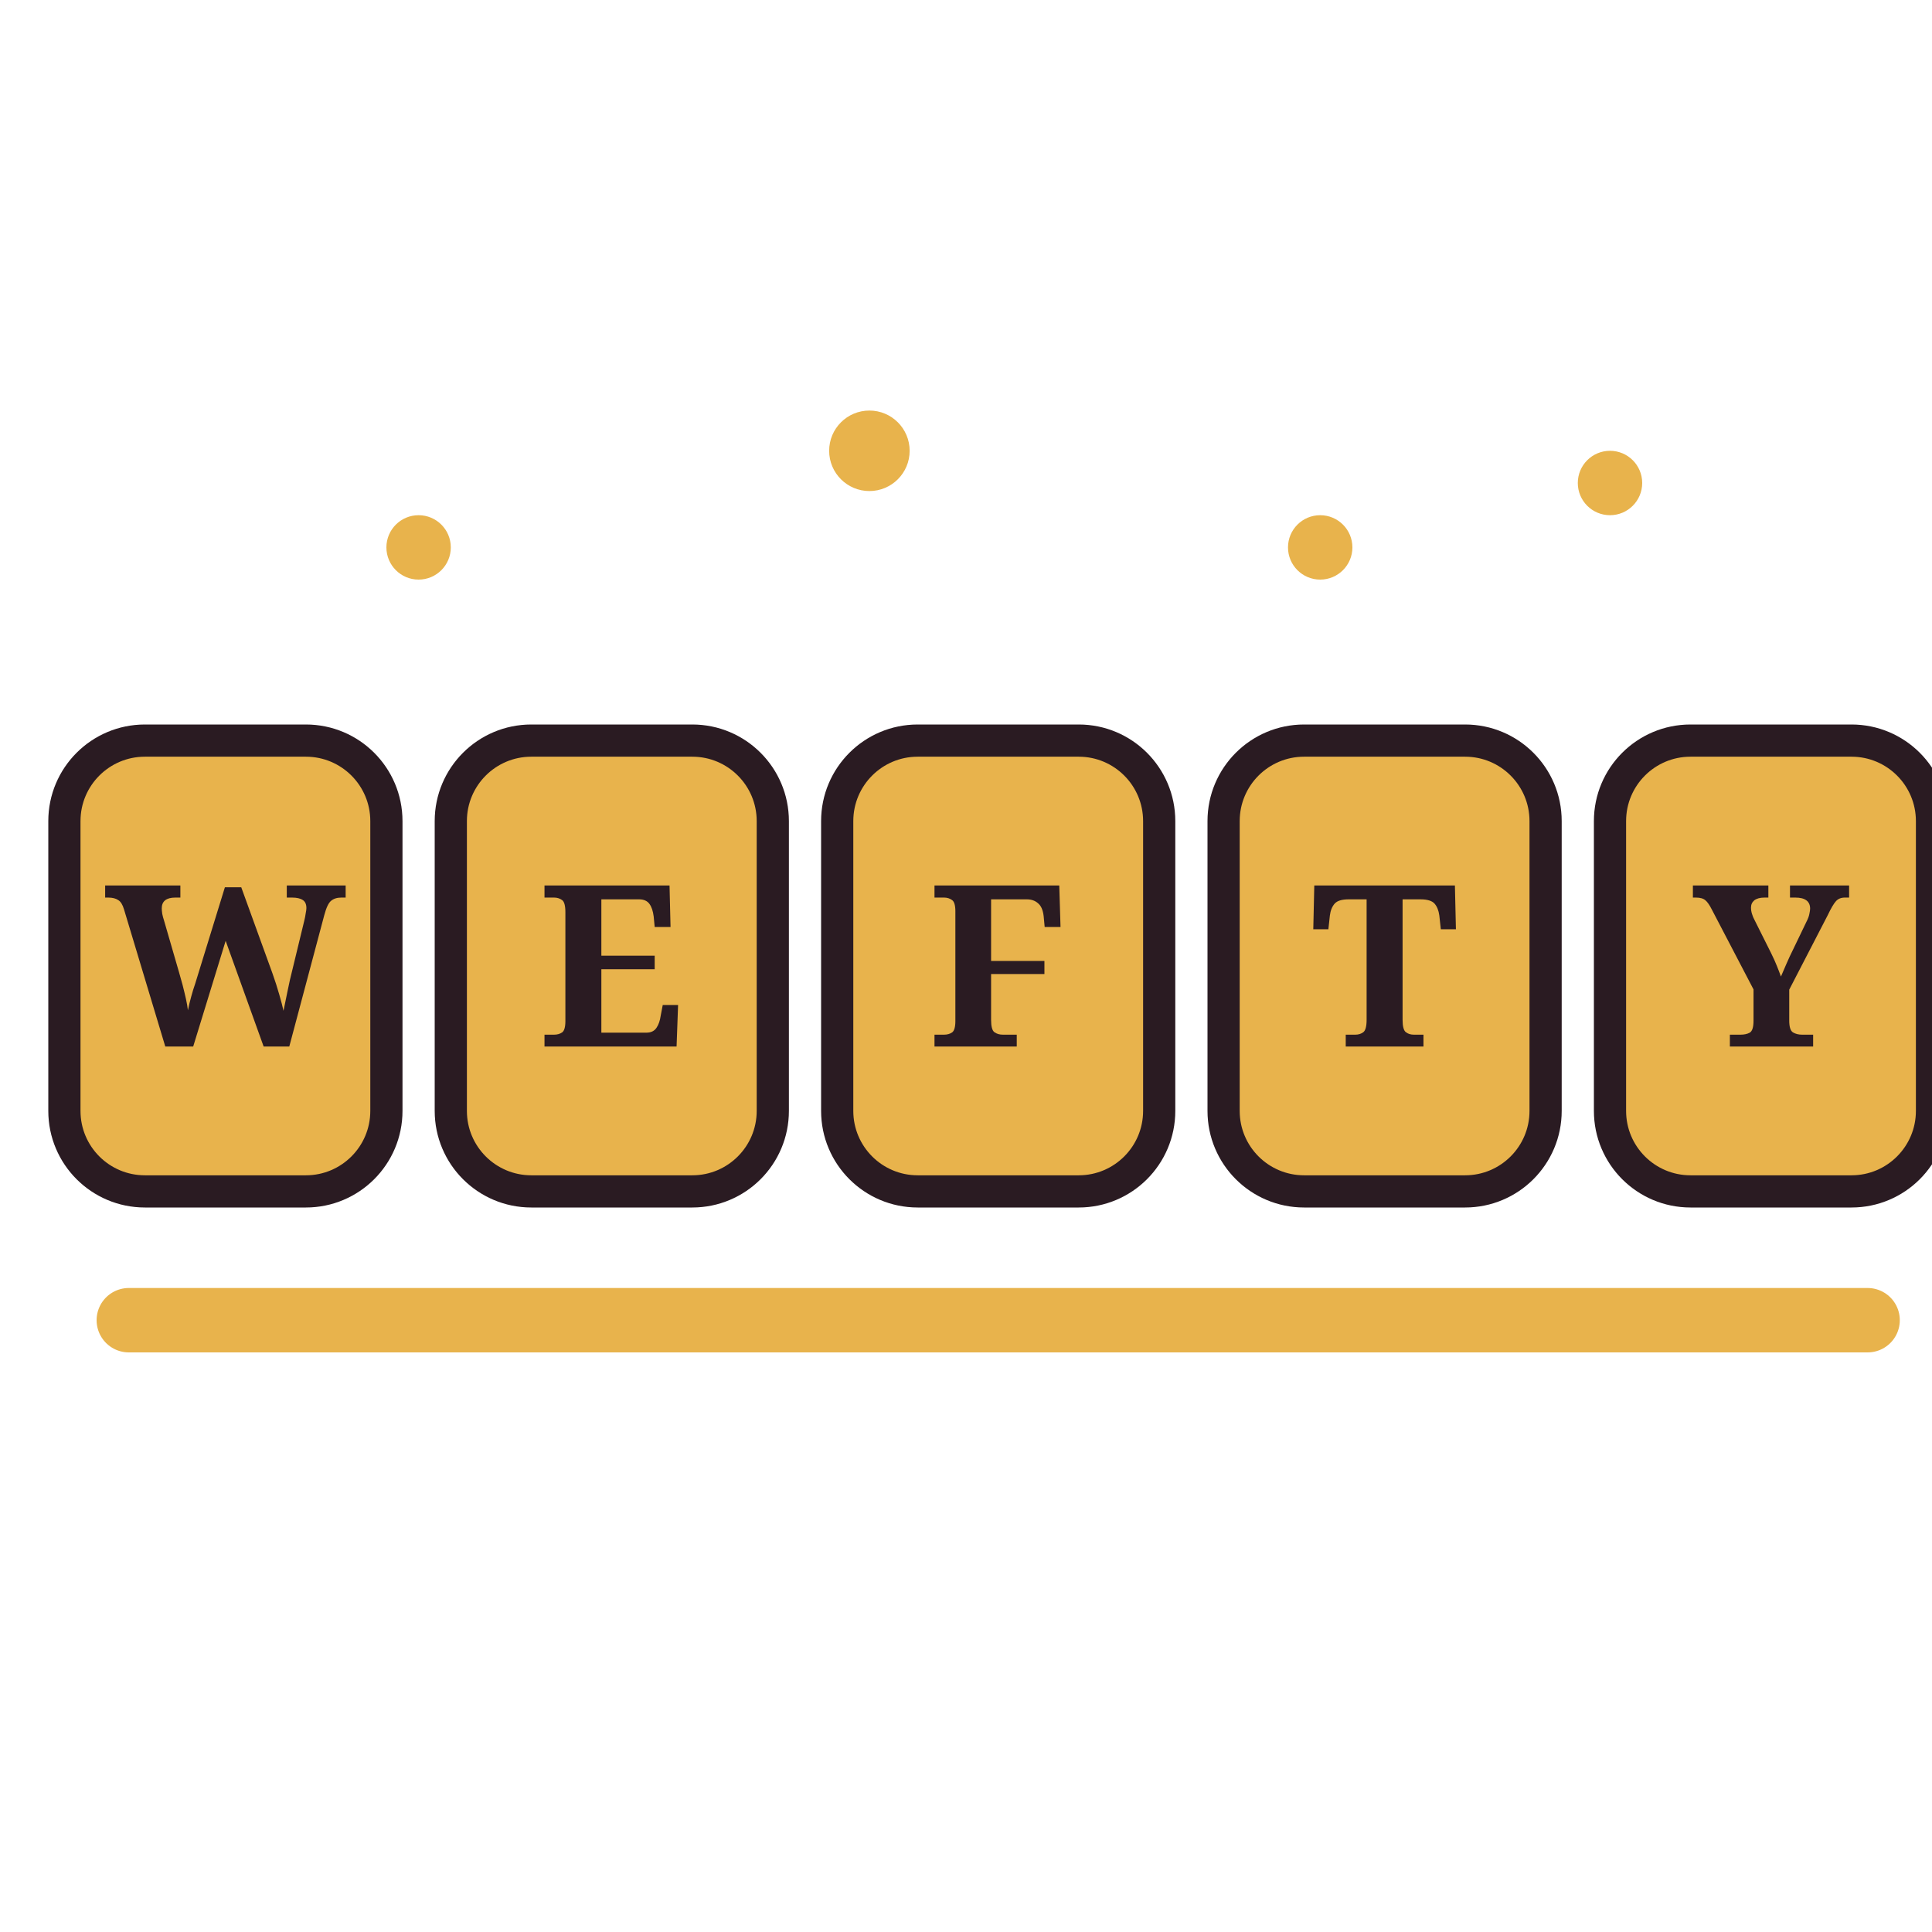
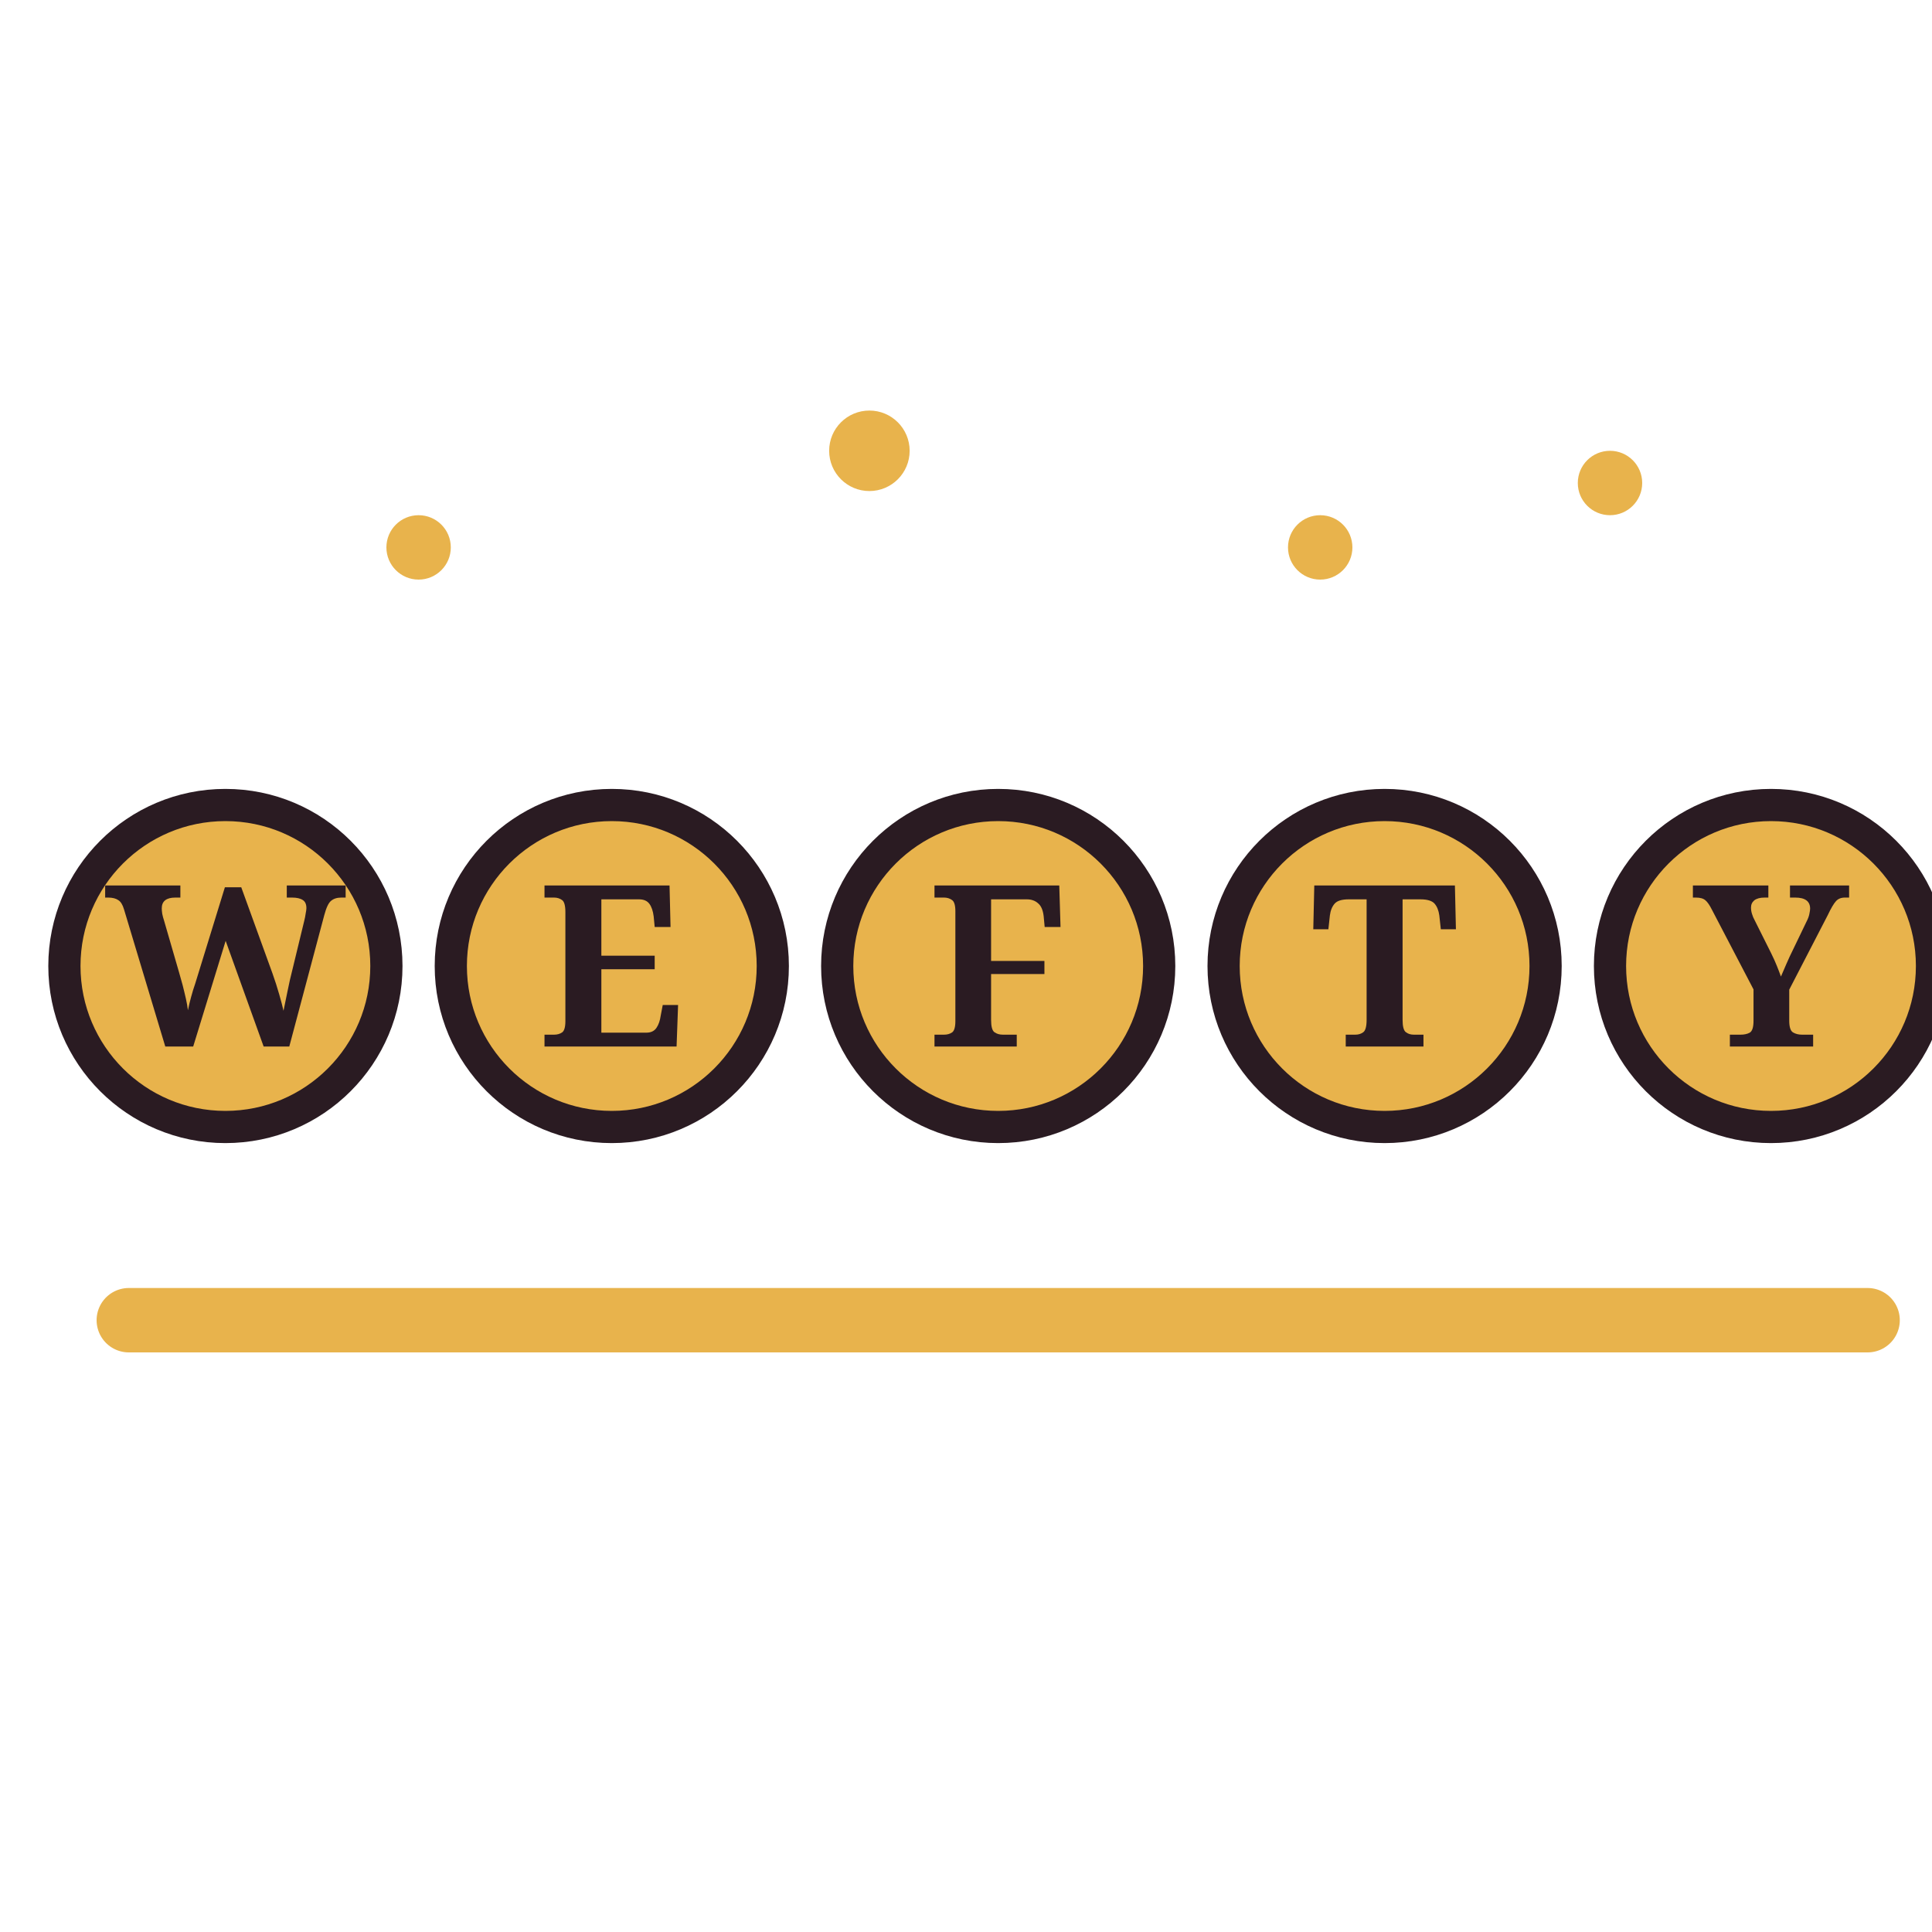
<svg xmlns="http://www.w3.org/2000/svg" viewBox="0 0 120 120" fill="none">
  <g font-family="Fraunces, Georgia, serif" font-weight="900" font-size="14" text-anchor="middle">
-     <rect x="4" y="46" width="20" height="28" rx="5" fill="#e8b34c" stroke="#2a1b22" stroke-width="2" />
+     <circle cx="14" cy="60" r="10" fill="#e8b34c" stroke="#2a1b22" stroke-width="2" />
    <text x="14" y="65" fill="#2a1b22">W</text>
-     <rect x="28" y="46" width="20" height="28" rx="5" fill="#e8b34c" stroke="#2a1b22" stroke-width="2" />
+     <circle cx="38" cy="60" r="10" fill="#e8b34c" stroke="#2a1b22" stroke-width="2" />
    <text x="38" y="65" fill="#2a1b22">E</text>
-     <rect x="52" y="46" width="20" height="28" rx="5" fill="#e8b34c" stroke="#2a1b22" stroke-width="2" />
+     <circle cx="62" cy="60" r="10" fill="#e8b34c" stroke="#2a1b22" stroke-width="2" />
    <text x="62" y="65" fill="#2a1b22">F</text>
-     <rect x="76" y="46" width="20" height="28" rx="5" fill="#e8b34c" stroke="#2a1b22" stroke-width="2" />
+     <circle cx="86" cy="60" r="10" fill="#e8b34c" stroke="#2a1b22" stroke-width="2" />
    <text x="86" y="65" fill="#2a1b22">T</text>
-     <rect x="100" y="46" width="20" height="28" rx="5" fill="#e8b34c" stroke="#2a1b22" stroke-width="2" />
+     <circle cx="110" cy="60" r="10" fill="#e8b34c" stroke="#2a1b22" stroke-width="2" />
    <text x="110" y="65" fill="#2a1b22">Y</text>
  </g>
  <path d="M8 82 L116 82" stroke="#e8b34c" stroke-width="4" stroke-linecap="round" />
  <g fill="#e8b34c">
    <circle cx="26" cy="34" r="2" />
    <circle cx="54" cy="28" r="2.5" />
    <circle cx="82" cy="34" r="2" />
    <circle cx="100" cy="30" r="2" />
  </g>
</svg>
